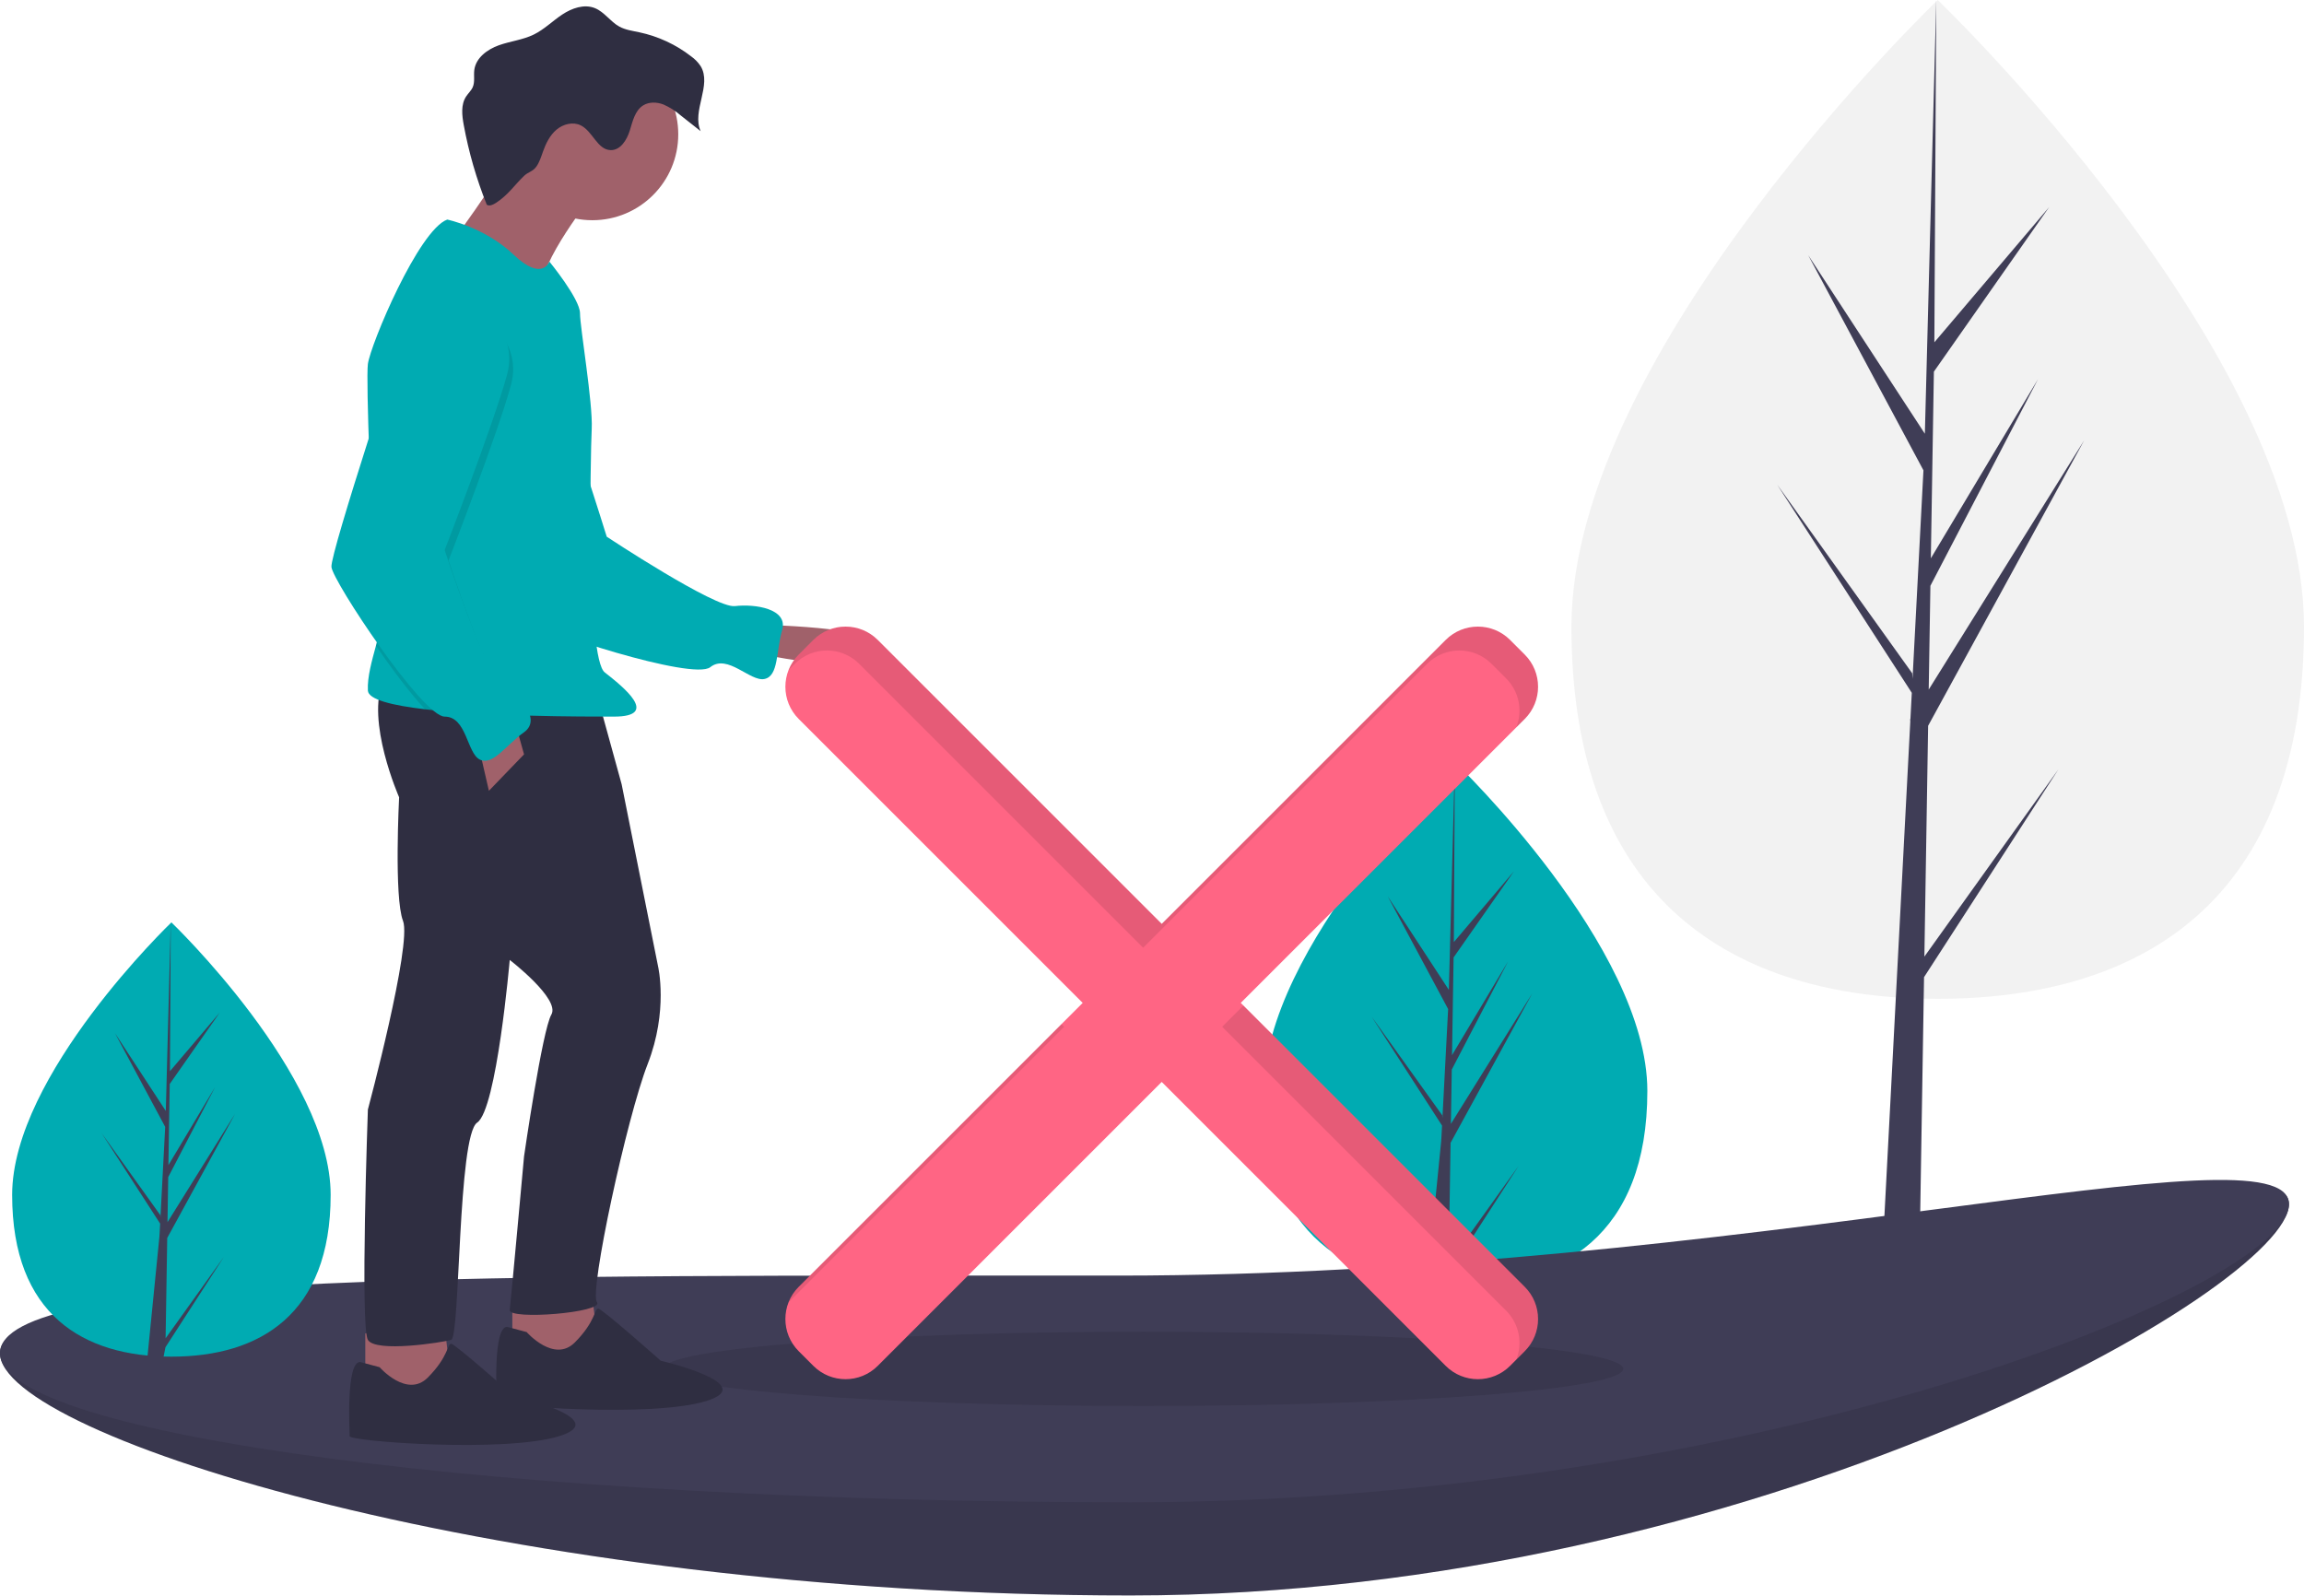
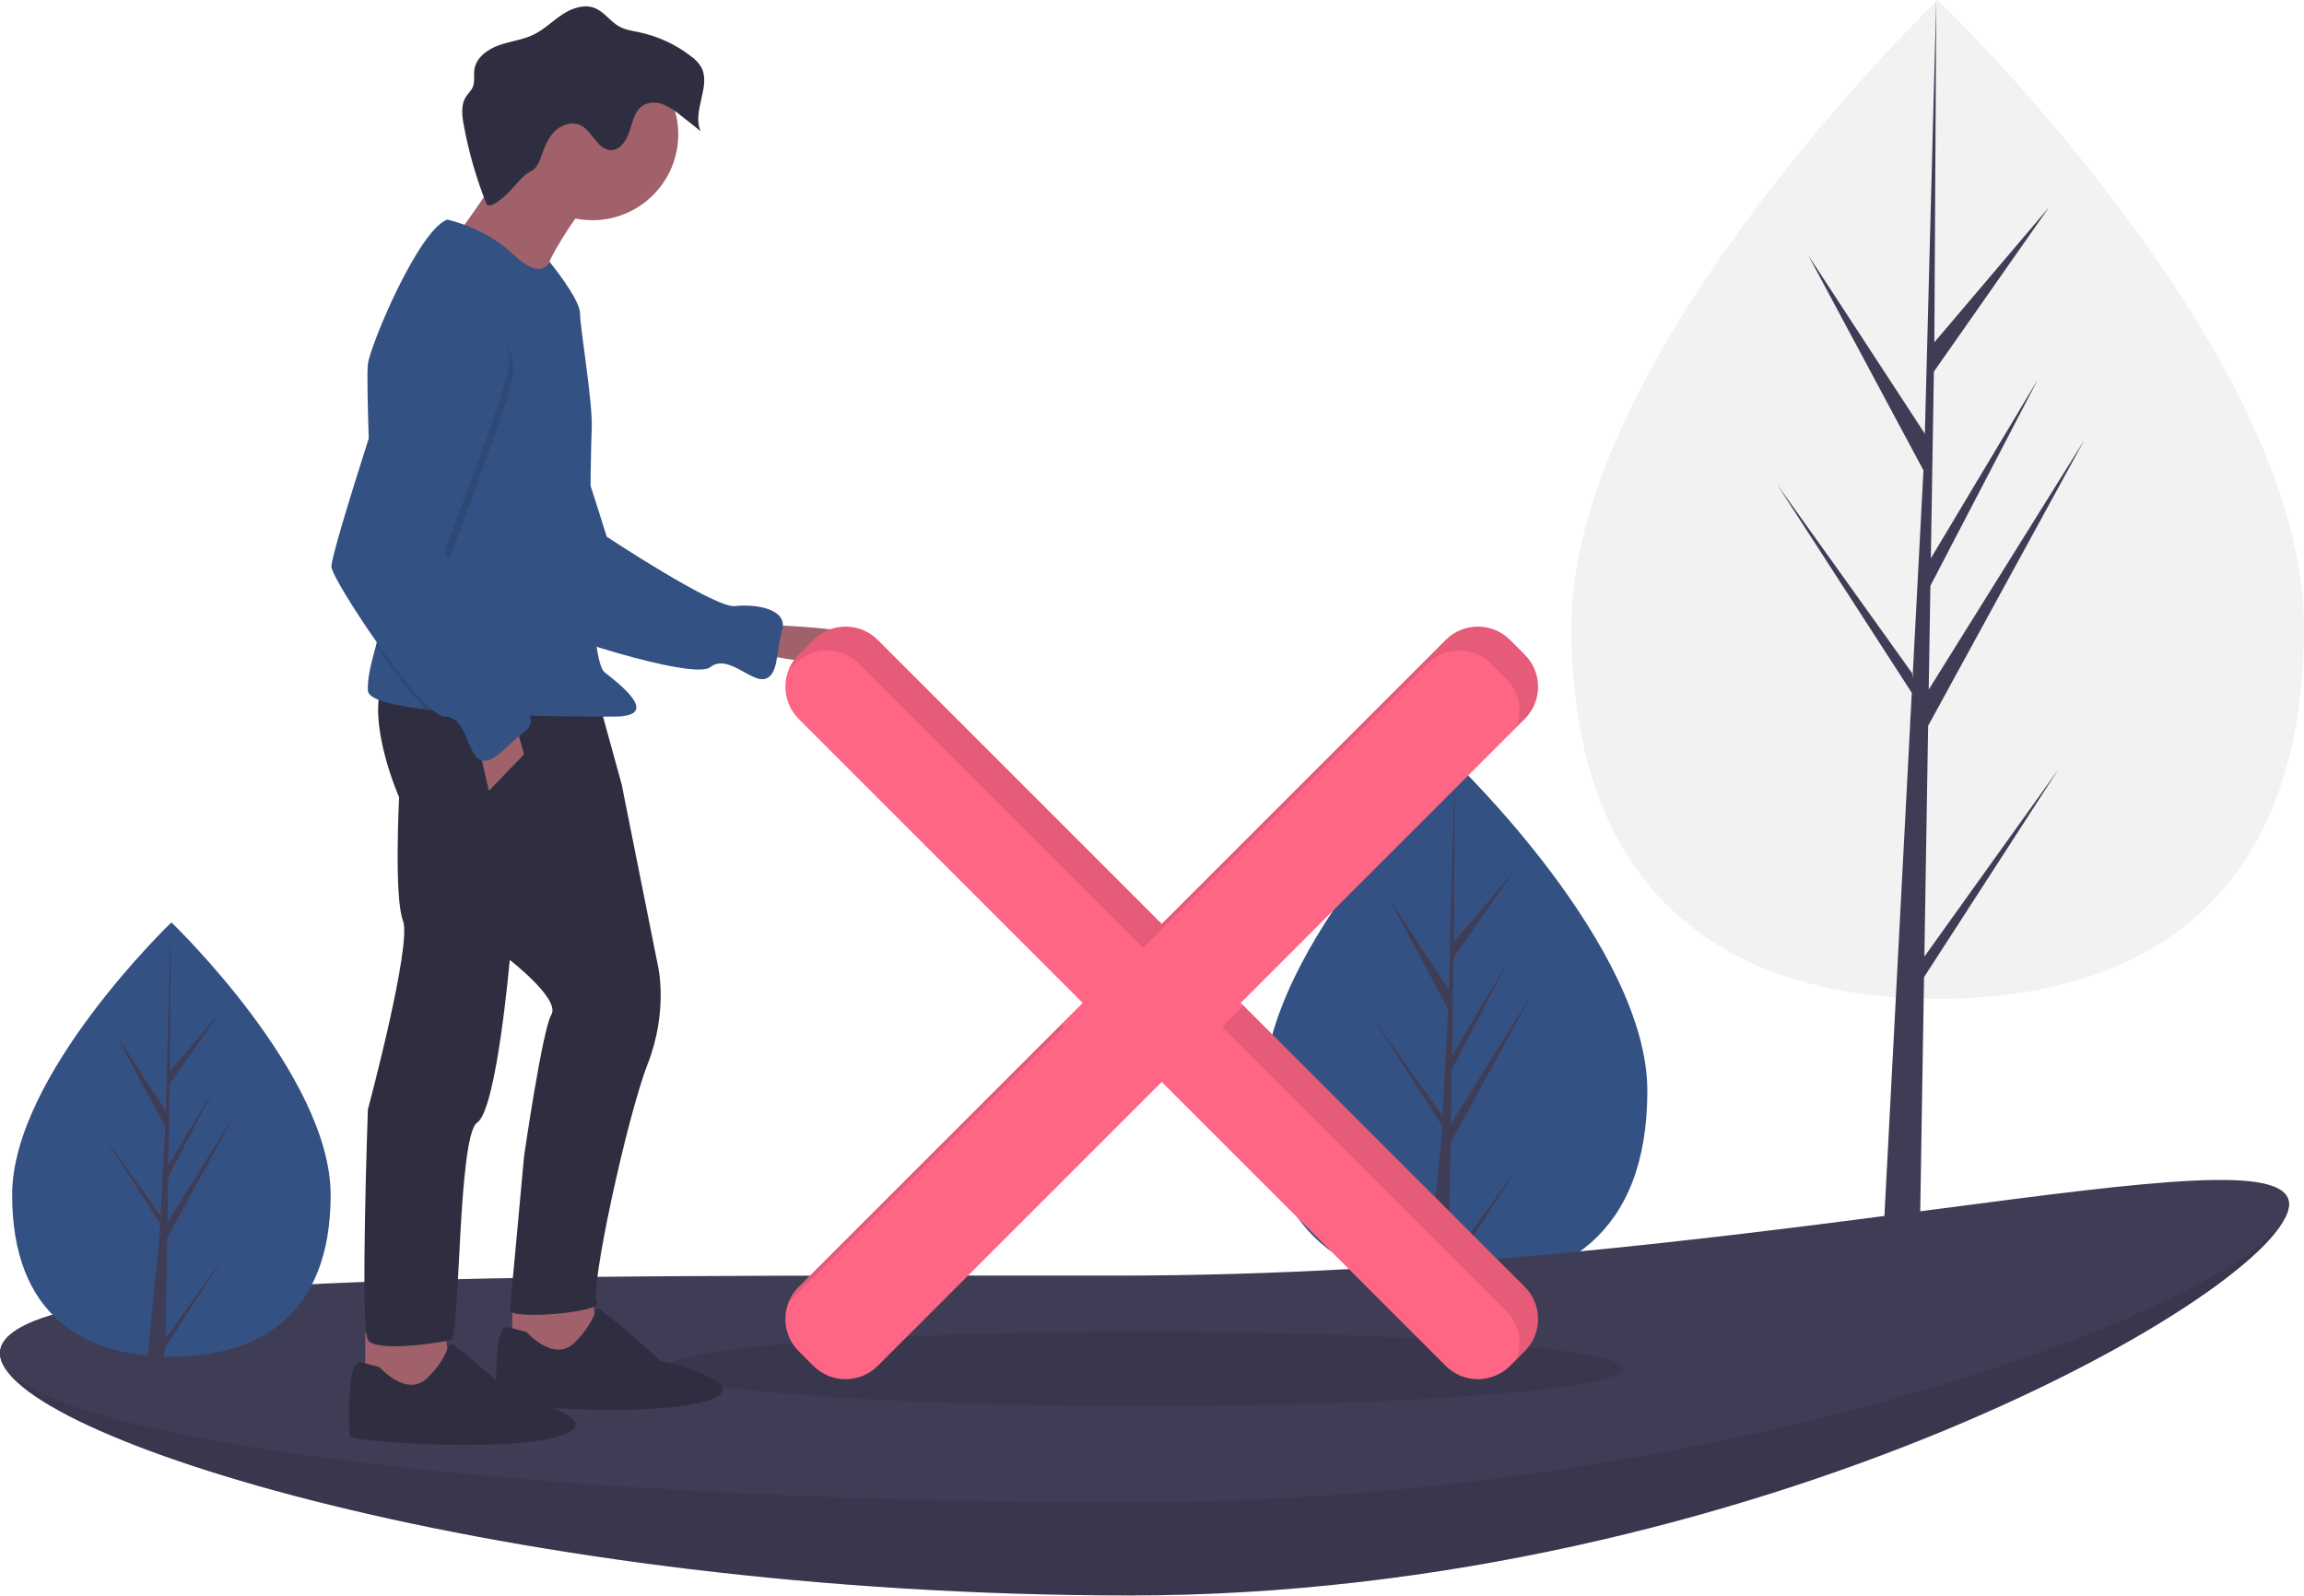
<svg xmlns="http://www.w3.org/2000/svg" id="f4dfef0e-e963-4752-8b60-16883a06d9db" data-name="Layer 1" width="1080.049" height="748.002" viewBox="0 0 1080.049 748.002">
-   <path d="M832.208,587.468c0,67.693-40.242,91.329-89.884,91.329s-89.884-23.636-89.884-91.329,89.884-153.809,89.884-153.809S832.208,519.775,832.208,587.468Z" transform="translate(-59.97565 -75.99891)" fill="#00abb2" />
+   <path d="M832.208,587.468c0,67.693-40.242,91.329-89.884,91.329s-89.884-23.636-89.884-91.329,89.884-153.809,89.884-153.809S832.208,519.775,832.208,587.468Z" transform="translate(-59.97565 -75.99891)" fill="#345183" />
  <polygon points="679.994 535.79 718.305 465.702 680.138 526.903 680.552 501.43 706.956 450.722 680.662 494.688 681.406 448.873 709.68 408.504 681.523 441.669 681.988 357.66 679.191 464.109 650.56 420.284 678.845 473.092 676.166 524.259 676.087 522.901 642.948 476.597 675.986 527.699 675.651 534.098 675.591 534.195 675.619 534.72 668.823 603 677.902 603 678.992 597.484 711.949 546.507 679.074 592.443 679.994 535.79" fill="#3f3d56" />
  <path d="M1140.024,369.813c0,129.31-76.873,174.461-171.701,174.461s-171.701-45.15-171.701-174.461S968.324,75.999,968.324,75.999,1140.024,240.502,1140.024,369.813Z" transform="translate(-59.97565 -75.99891)" fill="#f2f2f2" />
  <polygon points="902.093 448.494 903.851 340.273 977.035 206.388 904.127 323.296 904.918 274.635 955.355 177.771 905.127 261.758 905.127 261.759 906.549 174.24 960.558 97.124 906.772 160.478 907.661 0 902.078 212.444 902.537 203.68 847.625 119.628 901.656 220.503 896.54 318.246 896.387 315.652 833.084 227.2 896.196 324.817 895.556 337.041 895.441 337.225 895.494 338.228 882.513 586.21 899.856 586.21 901.937 458.123 964.894 360.745 902.093 448.494" fill="#3f3d56" />
  <path d="M1132.976,640.557c0,38.595-250.369,183.444-543.052,183.444S59.976,749.036,59.976,710.441s231.442,7.28,524.125,7.28S1132.976,601.962,1132.976,640.557Z" transform="translate(-59.97565 -75.99891)" fill="#3f3d56" />
  <path d="M1132.976,640.557c0,38.595-250.369,183.444-543.052,183.444S59.976,749.036,59.976,710.441s231.442,7.28,524.125,7.28S1132.976,601.962,1132.976,640.557Z" transform="translate(-59.97565 -75.99891)" opacity="0.1" />
  <path d="M1132.976,640.557c0,38.595-250.369,139.767-543.052,139.767S59.976,749.036,59.976,710.441,291.418,674.043,584.1,674.043,1132.976,601.962,1132.976,640.557Z" transform="translate(-59.97565 -75.99891)" fill="#3f3d56" />
  <ellipse cx="535.878" cy="641.774" rx="225.044" ry="17.407" opacity="0.1" />
  <path d="M417.574,368.965s65.883,1.22,53.683,12.811-57.953,0-57.953,0Z" transform="translate(-59.97565 -75.99891)" fill="#a0616a" />
-   <path d="M280.304,228.182s26.6-4.75,35.849,16.724,28.244,82.716,28.244,82.716,50.833,33.648,60.079,32.542,25.052,1.15,22.152,11.237-1.612,21.525-8.287,22.927-17.291-11.98-25.415-5.534-80.53-17.096-85.179-21.974-43.279-110.501-43.279-110.501S266.015,227.838,280.304,228.182Z" transform="translate(-59.97565 -75.99891)" fill="#00abb2" />
+   <path d="M280.304,228.182s26.6-4.75,35.849,16.724,28.244,82.716,28.244,82.716,50.833,33.648,60.079,32.542,25.052,1.15,22.152,11.237-1.612,21.525-8.287,22.927-17.291-11.98-25.415-5.534-80.53-17.096-85.179-21.974-43.279-110.501-43.279-110.501S266.015,227.838,280.304,228.182Z" transform="translate(-59.97565 -75.99891)" fill="#345183" />
  <polygon points="277.379 605.607 280.429 631.228 254.808 637.939 240.167 631.228 240.167 608.657 277.379 605.607" fill="#a0616a" />
  <polygon points="208.445 622.078 211.495 647.699 185.874 654.41 171.233 647.699 171.233 625.128 208.445 622.078" fill="#a0616a" />
  <path d="M339.795,401.601l11.591,42.092L368.466,529.098s4.88,20.741-4.88,45.752S336.134,681.606,339.795,686.486s-41.482,8.54-40.872,3.66,6.71-71.984,6.71-71.984,8.54-59.173,12.811-66.493-19.521-25.621-19.521-25.621-6.1,70.154-15.251,76.254S275.741,702.957,271.471,704.177s-35.382,6.1-39.042,0,0-107.976,0-107.976,20.741-77.474,16.471-88.455-1.83-57.953-1.83-57.953-15.861-35.992-7.32-54.903Z" transform="translate(-59.97565 -75.99891)" fill="#2f2e41" />
  <path d="M337.965,167.349s-25.621,31.722-24.401,45.752-40.262-25.621-40.262-25.621,29.892-40.262,29.892-48.803S337.965,167.349,337.965,167.349Z" transform="translate(-59.97565 -75.99891)" fill="#a0616a" />
  <circle cx="277.684" cy="62.984" r="40.262" fill="#a0616a" />
-   <path d="M236.193,378.78c-1.824,6.796-4.087,14.5-3.764,20.991.207,4.203,11.365,6.96,26.793,8.766,14.305,1.678,32.283,2.532,48.626,2.971,17.16.464,32.502.464,39.878.464,21.961,0,4.27-14.031-4.27-20.741s-6.71-101.875-6.1-114.076-5.49-47.582-5.49-54.293-14.354-24.224-14.354-24.224-3.337,9.584-16.758-3.227-31.112-16.471-31.112-16.471c-13.421,4.88-35.992,58.563-37.212,67.714-.494,3.715-.085,22.742.744,44.465,1.202,31.752,3.3,69.287,4.746,73.271C239.06,367.531,237.797,372.802,236.193,378.78Z" transform="translate(-59.97565 -75.99891)" fill="#00abb2" />
+   <path d="M236.193,378.78c-1.824,6.796-4.087,14.5-3.764,20.991.207,4.203,11.365,6.96,26.793,8.766,14.305,1.678,32.283,2.532,48.626,2.971,17.16.464,32.502.464,39.878.464,21.961,0,4.27-14.031-4.27-20.741s-6.71-101.875-6.1-114.076-5.49-47.582-5.49-54.293-14.354-24.224-14.354-24.224-3.337,9.584-16.758-3.227-31.112-16.471-31.112-16.471c-13.421,4.88-35.992,58.563-37.212,67.714-.494,3.715-.085,22.742.744,44.465,1.202,31.752,3.3,69.287,4.746,73.271C239.06,367.531,237.797,372.802,236.193,378.78Z" transform="translate(-59.97565 -75.99891)" fill="#345183" />
  <polygon points="241.387 338.413 245.657 353.664 229.186 370.745 223.696 346.953 241.387 338.413" fill="#a0616a" />
  <path d="M306.853,700.517s12.811,14.641,22.571,4.88,9.15-15.861,10.981-15.861,29.282,24.401,29.282,24.401,46.972,10.981,21.351,18.911-98.215,2.44-98.215,0-1.83-34.772,4.88-34.772Z" transform="translate(-59.97565 -75.99891)" fill="#2f2e41" />
  <path d="M237.919,716.988s12.811,14.641,22.571,4.88,9.15-15.861,10.981-15.861,29.282,24.401,29.282,24.401,46.972,10.981,21.351,18.911-98.215,2.44-98.215,0-1.83-34.772,4.88-34.772Z" transform="translate(-59.97565 -75.99891)" fill="#2f2e41" />
  <path d="M292.456,171.122c-1.301.84-2.994,1.692-4.296.854a194.661,194.661,0,0,1-10.803-37.403c-.822-4.495-1.393-9.492,1.104-13.319.985-1.509,2.403-2.744,3.124-4.395,1.093-2.501.373-5.396.736-8.102.76-5.667,6.118-9.62,11.505-11.537s11.238-2.512,16.373-5.027c4.876-2.389,8.781-6.35,13.303-9.356s10.313-5.061,15.348-3.03c4.454,1.797,7.229,6.337,11.439,8.649,2.857,1.569,6.173,2.005,9.362,2.679a59.922,59.922,0,0,1,24.34,11.308,17.673,17.673,0,0,1,4.43,4.566c5.403,8.895-4.271,20.989-.003,30.481l-9.227-7.281a32.131,32.131,0,0,0-8.24-5.237c-3.056-1.158-6.676-1.297-9.452.427-3.896,2.42-4.953,7.476-6.314,11.856s-4.37,9.237-8.956,9.125c-6.235-.153-8.416-8.855-14.012-11.61-3.648-1.796-8.24-.613-11.35,2.006-3.11,2.619-4.976,6.42-6.344,10.248-.855,2.393-1.658,5.09-3.177,7.163-1.675,2.287-3.818,2.471-5.608,4.179C301.082,162.812,298.218,167.399,292.456,171.122Z" transform="translate(-59.97565 -75.99891)" fill="#2f2e41" />
  <path d="M236.193,378.78c7.583,10.999,16.129,22.345,23.029,29.757,14.305,1.678,32.283,2.532,48.626,2.971a38.527,38.527,0,0,0-10.755-9.907C289.162,396.721,270.251,338.768,270.251,338.768s23.181-59.783,29.282-82.354-17.691-35.382-17.691-35.382C270.861,211.881,251.95,233.232,251.95,233.232s-9.651,29.111-18.777,57.886c1.202,31.752,3.3,69.287,4.746,73.271C239.06,367.531,237.797,372.802,236.193,378.78Z" transform="translate(-59.97565 -75.99891)" opacity="0.1" />
-   <path d="M280.011,216.152s23.791,12.811,17.691,35.382-29.282,82.354-29.282,82.354,18.911,57.953,26.841,62.833,18.911,16.471,10.371,22.571-14.641,15.861-20.741,12.811-6.1-20.131-16.471-20.131-52.463-63.443-53.073-70.154,34.772-113.466,34.772-113.466S269.031,207.001,280.011,216.152Z" transform="translate(-59.97565 -75.99891)" fill="#00abb2" />
+   <path d="M280.011,216.152s23.791,12.811,17.691,35.382-29.282,82.354-29.282,82.354,18.911,57.953,26.841,62.833,18.911,16.471,10.371,22.571-14.641,15.861-20.741,12.811-6.1-20.131-16.471-20.131-52.463-63.443-53.073-70.154,34.772-113.466,34.772-113.466S269.031,207.001,280.011,216.152Z" transform="translate(-59.97565 -75.99891)" fill="#345183" />
  <path d="M774.721,382.891l-6.863-6.863a21.345,21.345,0,0,0-30.186,0L604.557,509.143,471.442,376.028a21.345,21.345,0,0,0-30.186,0l-6.863,6.863a21.345,21.345,0,0,0,0,30.186L567.508,546.192,434.393,679.308a21.345,21.345,0,0,0,0,30.186l6.863,6.863a21.345,21.345,0,0,0,30.186,0L604.557,583.241,737.673,716.356a21.345,21.345,0,0,0,30.186,0l6.863-6.863a21.345,21.345,0,0,0,0-30.186L641.606,546.192,774.721,413.077A21.345,21.345,0,0,0,774.721,382.891Z" transform="translate(-59.97565 -75.99891)" fill="#ff6584" />
  <path d="M429.643,686.545,558.805,557.382l-1.243-1.243L434.393,679.307A21.26,21.26,0,0,0,429.643,686.545Z" transform="translate(-59.97565 -75.99891)" opacity="0.1" />
  <path d="M432.553,387.218a21.345,21.345,0,0,1,30.186,0L595.854,520.333,728.969,387.218a21.345,21.345,0,0,1,30.186,0l6.863,6.863a21.344,21.344,0,0,1,4.75,22.949l3.953-3.953a21.345,21.345,0,0,0,0-30.186l-6.863-6.863a21.345,21.345,0,0,0-30.186,0L604.557,509.143,471.442,376.028a21.345,21.345,0,0,0-30.186,0l-6.863,6.863a21.26,21.26,0,0,0-4.75,7.237Z" transform="translate(-59.97565 -75.99891)" opacity="0.1" />
  <path d="M642.85,547.436l-9.947,9.947L766.018,690.498a21.344,21.344,0,0,1,4.75,22.949l3.953-3.953a21.345,21.345,0,0,0,0-30.186Z" transform="translate(-59.97565 -75.99891)" opacity="0.1" />
-   <path d="M214.976,636.191c0,56.222-33.423,75.852-74.652,75.852s-74.652-19.63-74.652-75.852,74.652-127.744,74.652-127.744S214.976,579.97,214.976,636.191Z" transform="translate(-59.97565 -75.99891)" fill="#00abb2" />
+   <path d="M214.976,636.191c0,56.222-33.423,75.852-74.652,75.852s-74.652-19.63-74.652-75.852,74.652-127.744,74.652-127.744S214.976,579.97,214.976,636.191Z" transform="translate(-59.97565 -75.99891)" fill="#345183" />
  <polygon points="78.393 580.392 110.212 522.181 78.513 573.011 78.857 551.854 100.786 509.739 78.948 546.255 79.566 508.204 103.048 474.675 79.663 502.221 80.049 432.448 77.726 520.858 53.947 484.46 77.438 528.318 75.214 570.815 75.148 569.687 47.625 531.23 75.064 573.672 74.786 578.987 74.736 579.067 74.759 579.503 69.115 636.212 76.656 636.212 77.561 631.631 104.933 589.293 77.629 627.444 78.393 580.392" fill="#3f3d56" />
</svg>
